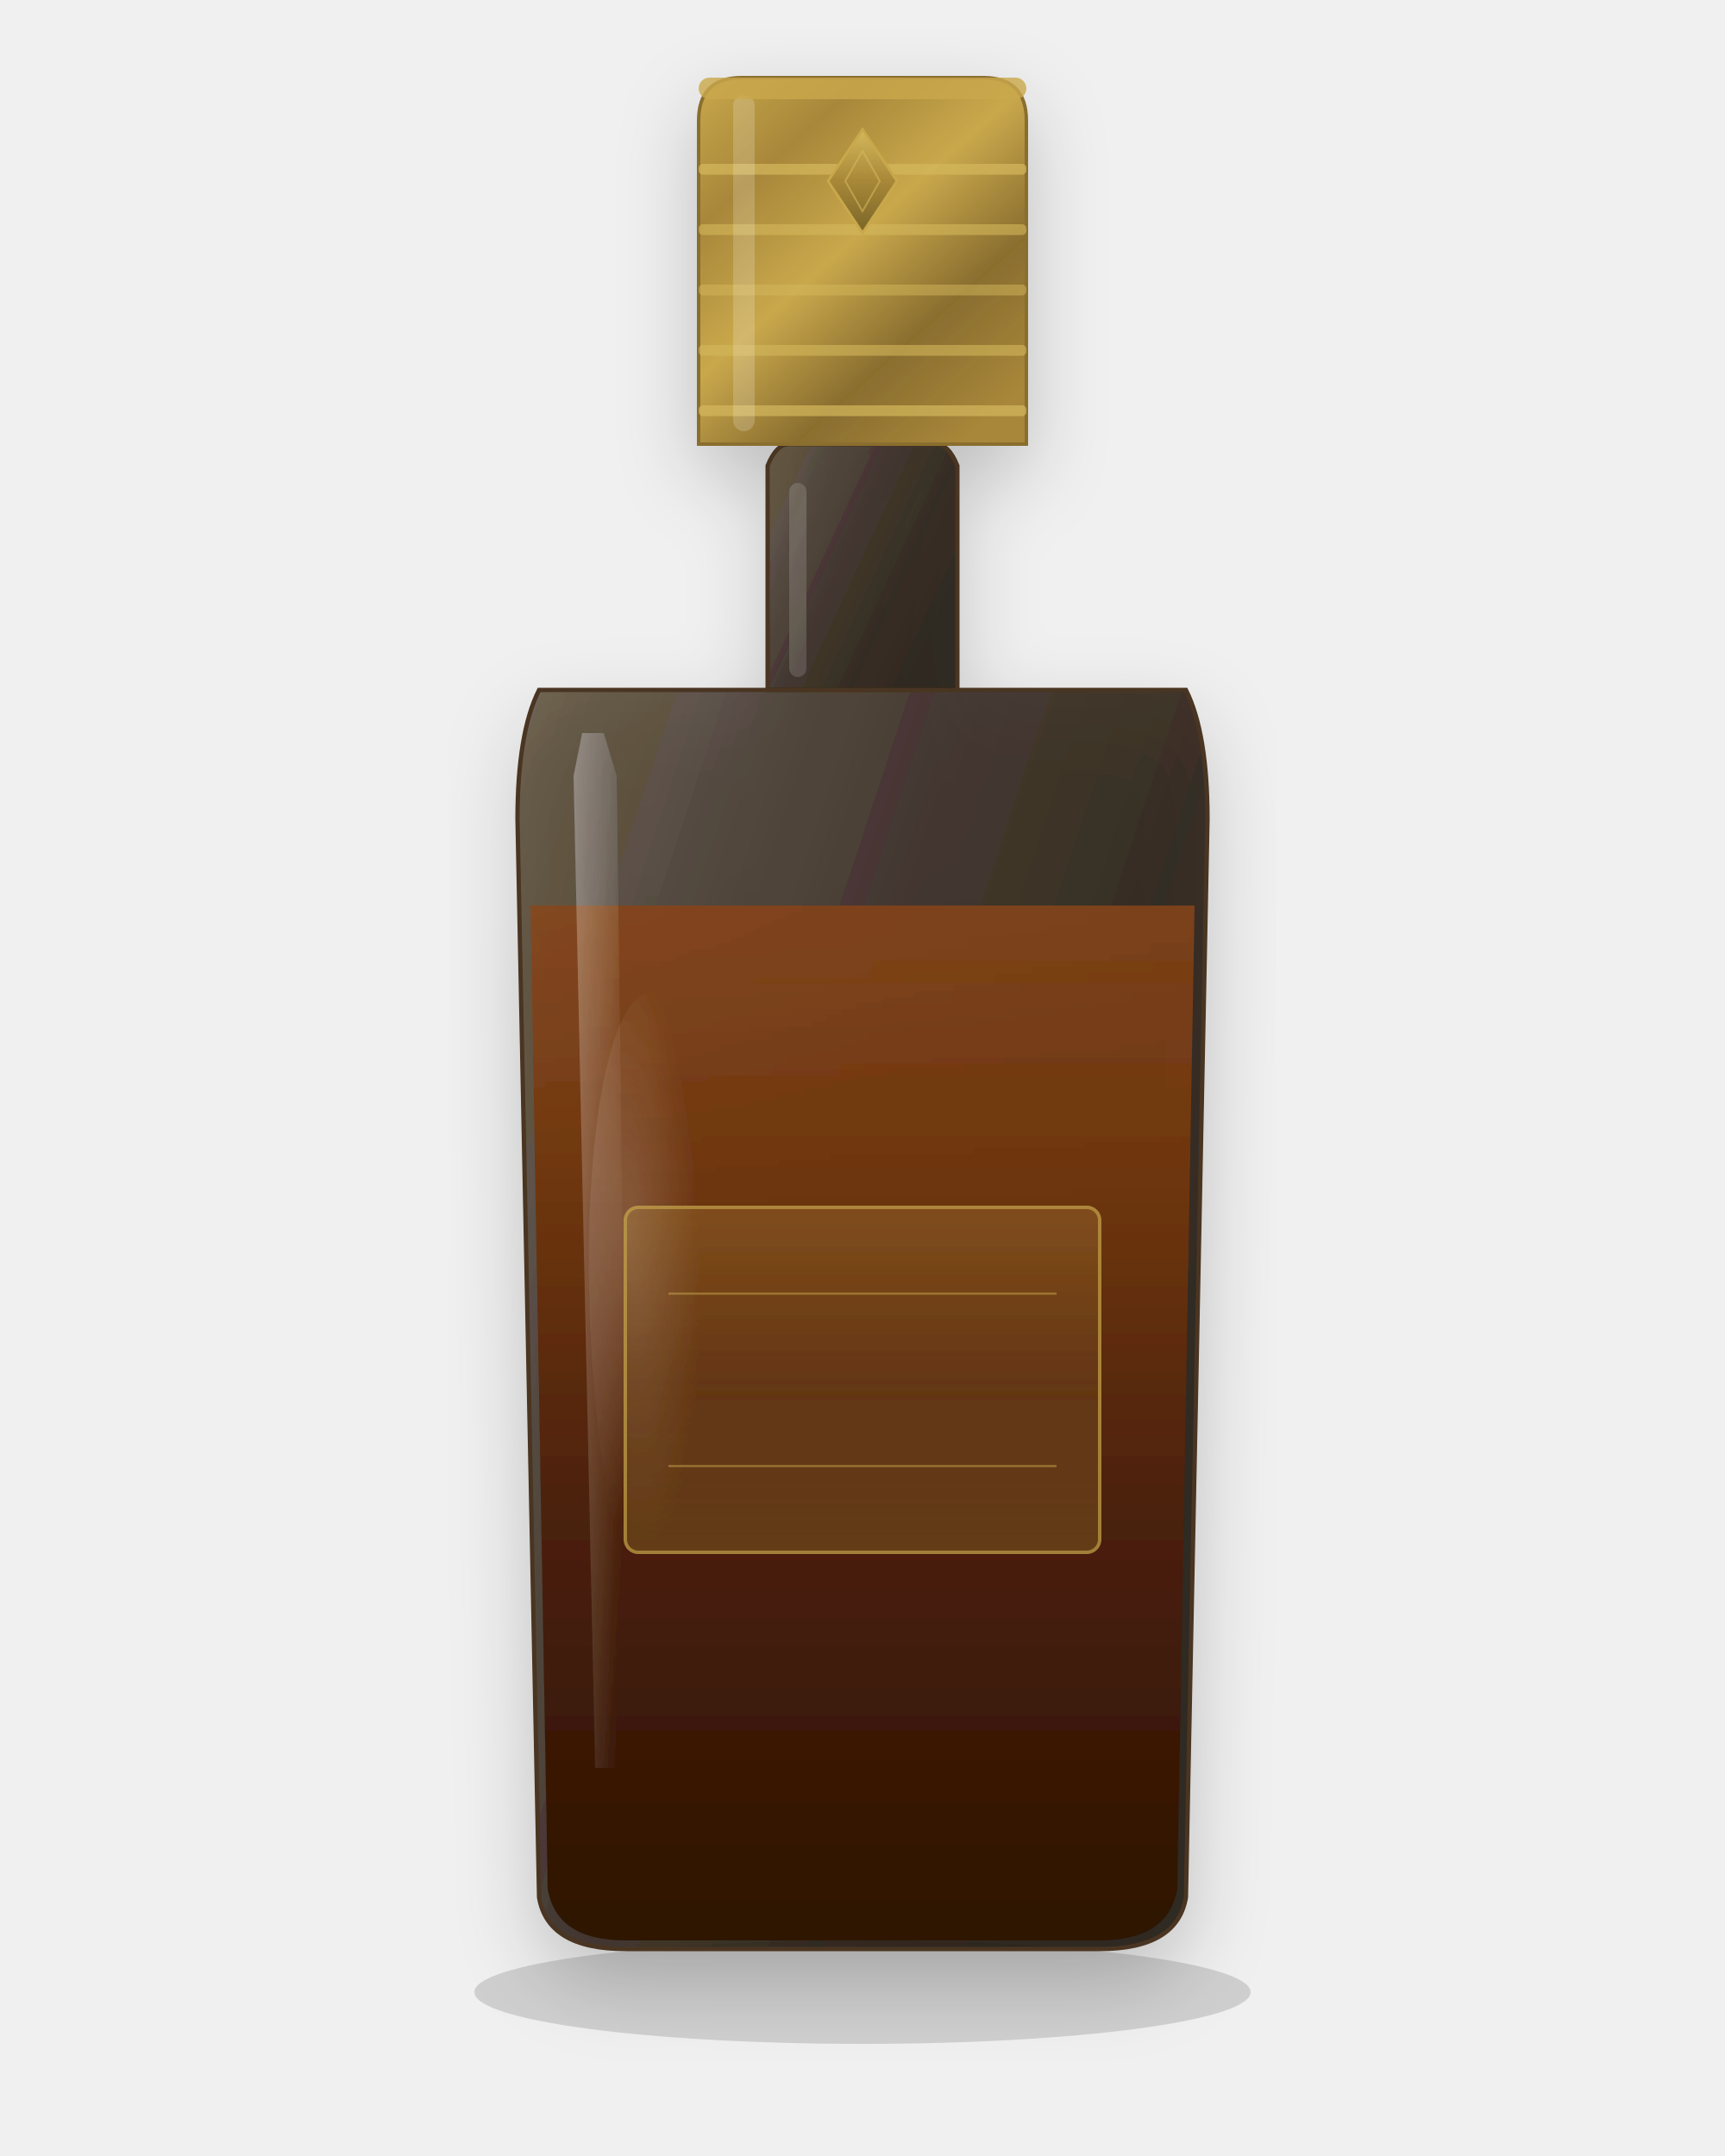
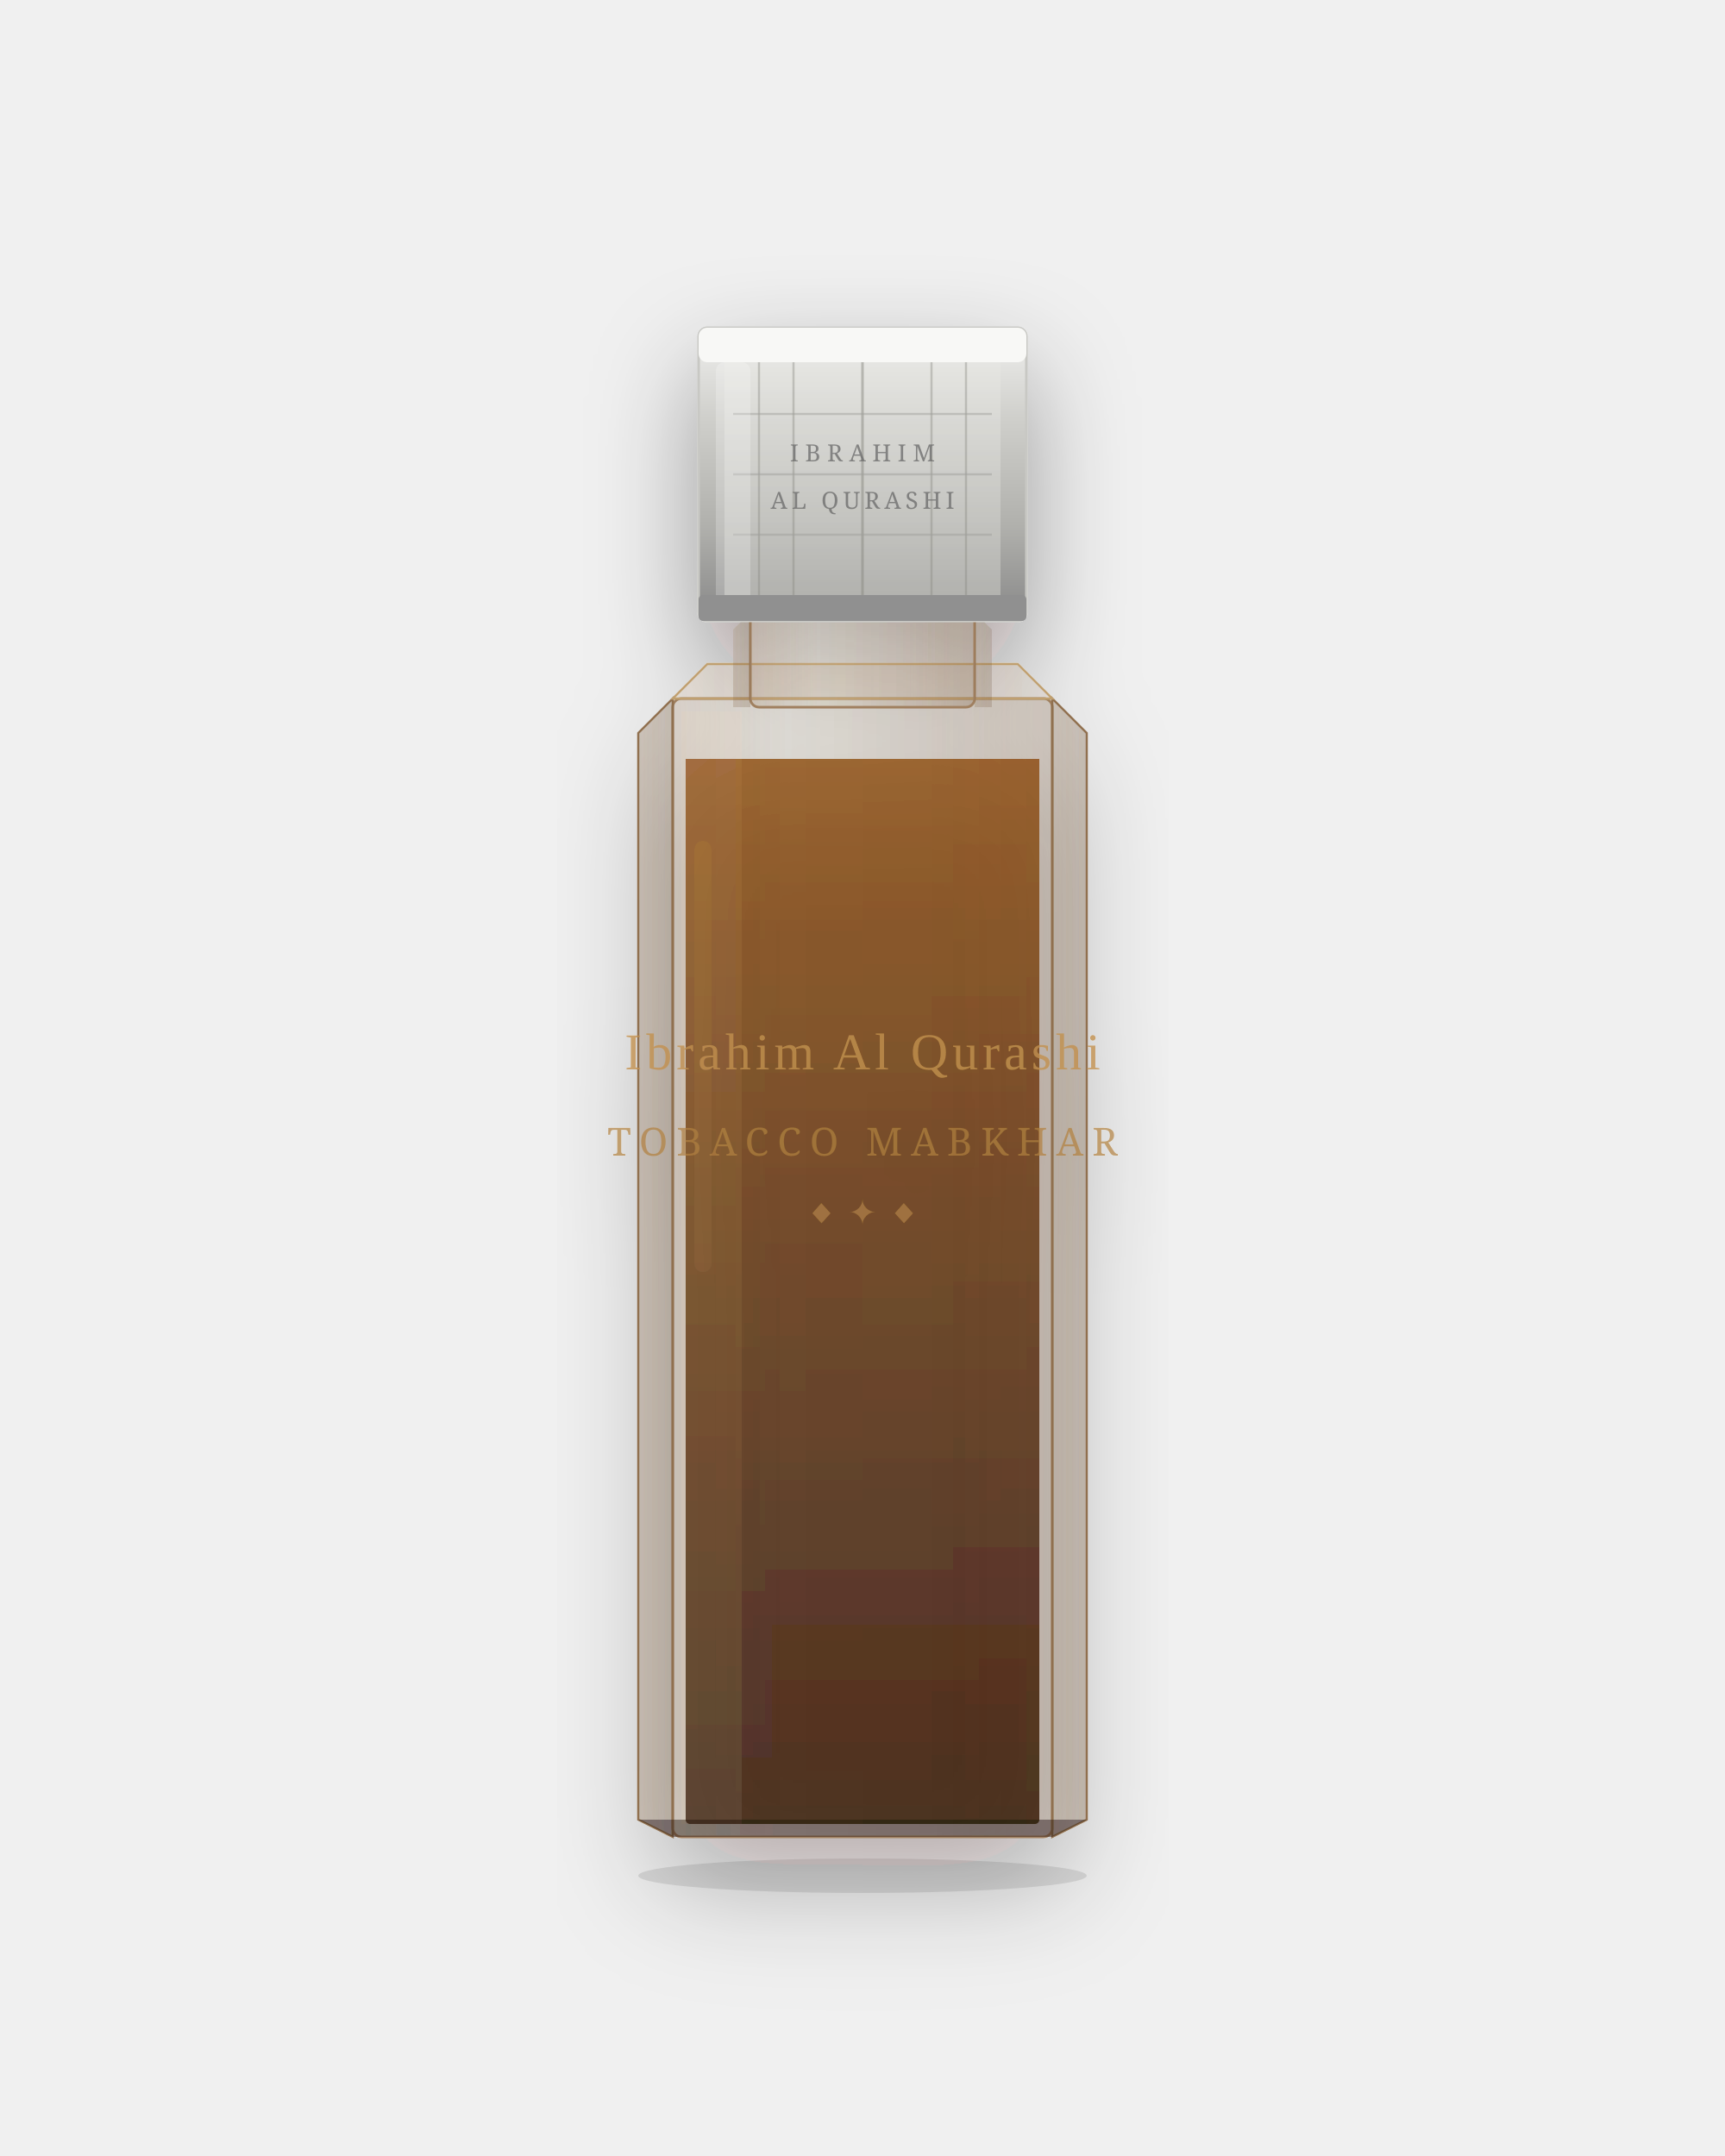
- <svg xmlns="http://www.w3.org/2000/svg" viewBox="0 0 400 500" fill="none">
+ <svg xmlns="http://www.w3.org/2000/svg" viewBox="0 0 400 500" width="400" height="500">
  <defs>
-     <linearGradient id="glassGrad" x1="0" y1="0" x2="1" y2="0.6">
-       <stop offset="0%" stop-color="#3a2a1a" stop-opacity="0.7" />
-       <stop offset="50%" stop-color="#2a1e12" stop-opacity="0.85" />
-       <stop offset="100%" stop-color="#1e1410" stop-opacity="0.9" />
+     <linearGradient id="tm-glass" x1="0" y1="0" x2="1" y2="0">
+       <stop offset="0%" stop-color="#a08060" stop-opacity="0.22" />
+       <stop offset="30%" stop-color="#c8b898" stop-opacity="0.13" />
+       <stop offset="68%" stop-color="#a08060" stop-opacity="0.17" />
+       <stop offset="100%" stop-color="#806040" stop-opacity="0.26" />
    </linearGradient>
-     <linearGradient id="liquidGrad" x1="0" y1="0" x2="0" y2="1">
-       <stop offset="0%" stop-color="#8B4513" stop-opacity="0.8" />
-       <stop offset="30%" stop-color="#6b3410" />
-       <stop offset="60%" stop-color="#4a2008" />
-       <stop offset="100%" stop-color="#2d1205" />
+     <linearGradient id="tm-liquid" x1="0" y1="0" x2="0" y2="1">
+       <stop offset="0%" stop-color="#8a4808" />
+       <stop offset="50%" stop-color="#5a2c04" />
+       <stop offset="100%" stop-color="#301400" />
    </linearGradient>
-     <linearGradient id="highlightGrad" x1="0" y1="0" x2="1" y2="0.5">
-       <stop offset="0%" stop-color="#ffffff" stop-opacity="0.3" />
-       <stop offset="100%" stop-color="#ffffff" stop-opacity="0" />
+     <linearGradient id="tm-facet-l" x1="0" y1="0" x2="1" y2="0">
+       <stop offset="0%" stop-color="#c0a080" stop-opacity="0.18" />
+       <stop offset="100%" stop-color="#a08060" stop-opacity="0.14" />
    </linearGradient>
-     <linearGradient id="capGrad" x1="0" y1="0" x2="0.8" y2="1">
-       <stop offset="0%" stop-color="#c9a84c" />
-       <stop offset="25%" stop-color="#a8873a" />
-       <stop offset="50%" stop-color="#c9a84c" />
-       <stop offset="75%" stop-color="#8a6e2f" />
-       <stop offset="100%" stop-color="#a8873a" />
+     <linearGradient id="tm-facet-d" x1="0" y1="0" x2="1" y2="0">
+       <stop offset="0%" stop-color="#806040" stop-opacity="0.30" />
+       <stop offset="100%" stop-color="#604020" stop-opacity="0.26" />
    </linearGradient>
-     <linearGradient id="ornateGrad" x1="0" y1="0" x2="0" y2="1">
-       <stop offset="0%" stop-color="#d4b85c" />
-       <stop offset="50%" stop-color="#a88838" />
-       <stop offset="100%" stop-color="#7a6428" />
+     <linearGradient id="tm-cap" x1="0" y1="0" x2="0" y2="1">
+       <stop offset="0%" stop-color="#f0f0ee" />
+       <stop offset="30%" stop-color="#d0d0cc" />
+       <stop offset="68%" stop-color="#b0b0ac" />
+       <stop offset="100%" stop-color="#888888" />
    </linearGradient>
-     <linearGradient id="labelGrad" x1="0" y1="0" x2="0" y2="1">
-       <stop offset="0%" stop-color="#c9a84c" stop-opacity="0.3" />
-       <stop offset="50%" stop-color="#a8873a" stop-opacity="0.2" />
-       <stop offset="100%" stop-color="#c9a84c" stop-opacity="0.3" />
+     <linearGradient id="tm-cap-eng" x1="0" y1="0" x2="0" y2="1">
+       <stop offset="0%" stop-color="#e8e8e4" />
+       <stop offset="100%" stop-color="#b8b8b4" />
    </linearGradient>
-     <filter id="shadow" x="-10%" y="-5%" width="120%" height="115%">
-       <feGaussianBlur in="SourceAlpha" stdDeviation="9" result="blur" />
-       <feOffset in="blur" dx="0" dy="7" result="offsetBlur" />
-       <feFlood flood-color="#000000" flood-opacity="0.2" result="color" />
-       <feComposite in="color" in2="offsetBlur" operator="in" result="shadow" />
-       <feMerge>
-         <feMergeNode in="shadow" />
-         <feMergeNode in="SourceGraphic" />
-       </feMerge>
+     <filter id="tm-sh">
+       <feDropShadow dx="0" dy="10" stdDeviation="12" flood-color="#180a00" flood-opacity="0.35" />
    </filter>
-     <radialGradient id="reflectionGrad" cx="0.28" cy="0.35" r="0.45">
-       <stop offset="0%" stop-color="#ffffff" stop-opacity="0.18" />
-       <stop offset="100%" stop-color="#ffffff" stop-opacity="0" />
-     </radialGradient>
  </defs>
-   <ellipse cx="200" cy="462" rx="90" ry="12" fill="#000" opacity="0.14" />
-   <g filter="url(#shadow)">
-     <path d="       M 125 160       Q 120 170 120 190       L 125 440       Q 127 452 145 452       L 255 452       Q 273 452 275 440       L 280 190       Q 280 170 275 160       Z     " fill="url(#glassGrad)" stroke="#4a3520" stroke-width="1" />
-     <path d="       M 123 210       L 127 438       Q 129 450 145 450       L 255 450       Q 271 450 273 438       L 277 210       Z     " fill="url(#liquidGrad)" />
-     <path d="       M 135 170       L 133 180       L 138 410       L 146 410       L 143 180       L 140 170       Z     " fill="url(#highlightGrad)" />
-     <ellipse cx="155" cy="310" rx="18" ry="80" fill="url(#reflectionGrad)" transform="rotate(-3 155 310)" />
-     <rect x="145" y="280" width="110" height="80" rx="3" fill="url(#labelGrad)" stroke="#c9a84c" stroke-width="0.8" opacity="0.7" />
-     <line x1="155" y1="300" x2="245" y2="300" stroke="#c9a84c" stroke-width="0.5" opacity="0.5" />
-     <line x1="155" y1="340" x2="245" y2="340" stroke="#c9a84c" stroke-width="0.5" opacity="0.5" />
-     <path d="       M 178 108       L 178 160       L 222 160       L 222 108       Q 220 103 217 103       L 183 103       Q 180 103 178 108       Z     " fill="url(#glassGrad)" stroke="#4a3520" stroke-width="1" />
-     <rect x="183" y="112" width="4" height="45" rx="2" fill="#ffffff" opacity="0.15" />
-     <path d="       M 162 28       L 162 103       L 238 103       L 238 28       Q 238 18 228 18       L 172 18       Q 162 18 162 28       Z     " fill="url(#capGrad)" stroke="#8a6e2f" stroke-width="0.8" />
-     <rect x="162" y="38" width="76" height="2.5" rx="1" fill="#d4b85c" opacity="0.7" />
-     <rect x="162" y="52" width="76" height="2.5" rx="1" fill="#d4b85c" opacity="0.6" />
-     <rect x="162" y="66" width="76" height="2.5" rx="1" fill="#d4b85c" opacity="0.5" />
-     <rect x="162" y="80" width="76" height="2.5" rx="1" fill="#d4b85c" opacity="0.6" />
-     <rect x="162" y="94" width="76" height="2.5" rx="1" fill="#d4b85c" opacity="0.7" />
-     <rect x="170" y="22" width="5" height="78" rx="2.5" fill="#ffffff" opacity="0.18" />
-     <rect x="162" y="18" width="76" height="5" rx="2.5" fill="#c9a84c" opacity="0.8" />
-     <path d="M 200 30 L 208 42 L 200 54 L 192 42 Z" fill="url(#ornateGrad)" stroke="#c9a84c" stroke-width="0.6" />
-     <path d="M 200 35 L 204 42 L 200 49 L 196 42 Z" fill="none" stroke="#d4b85c" stroke-width="0.4" opacity="0.6" />
+   <g filter="url(#tm-sh)">
+     <rect x="156" y="162" width="88" height="264" rx="2" fill="url(#tm-glass)" stroke="#a08060" stroke-width="0.6" />
+     <polygon points="156,162 148,170 148,422 156,426" fill="url(#tm-facet-d)" stroke="#907050" stroke-width="0.5" />
+     <polygon points="244,162 252,170 252,422 244,426" fill="url(#tm-facet-d)" stroke="#907050" stroke-width="0.5" />
+     <polygon points="156,162 164,154 236,154 244,162" fill="url(#tm-facet-l)" stroke="#c0a070" stroke-width="0.5" />
+     <clipPath id="tm-cl">
+       <rect x="159" y="165" width="82" height="258" rx="1" />
+     </clipPath>
+     <rect x="159" y="176" width="82" height="247" fill="url(#tm-liquid)" clip-path="url(#tm-cl)" opacity="0.78" />
+     <rect x="158" y="165" width="14" height="258" fill="#f0d0a0" opacity="0.08" />
+     <rect x="161" y="195" width="4" height="100" rx="2" fill="#f0d0a0" opacity="0.06" />
+     <text x="200" y="248" font-family="Georgia,'Times New Roman',serif" font-size="12" fill="#c09050" text-anchor="middle" letter-spacing="1" opacity="0.80">Ibrahim Al Qurashi</text>
+     <text x="200" y="268" font-family="Georgia,serif" font-size="9" fill="#b08040" text-anchor="middle" letter-spacing="2" opacity="0.70">TOBACCO MABKHAR</text>
+     <text x="200" y="284" font-family="Arial" font-size="8" fill="#c09050" text-anchor="middle" opacity="0.55">◆ ✦ ◆</text>
+     <polygon points="148,422 156,426 244,426 252,422" fill="#180800" opacity="0.4" />
+     <rect x="174" y="142" width="52" height="22" rx="2" fill="url(#tm-glass)" stroke="#a08060" stroke-width="0.6" />
+     <polygon points="174,142 170,146 170,164 174,164" fill="url(#tm-facet-d)" opacity="0.7" />
+     <polygon points="226,142 230,146 230,164 226,164" fill="url(#tm-facet-d)" opacity="0.7" />
+     <rect x="162" y="76" width="76" height="68" rx="2" fill="url(#tm-cap)" stroke="#c8c8c4" stroke-width="0.6" />
+     <rect x="168" y="82" width="64" height="58" rx="1" fill="url(#tm-cap-eng)" opacity="0.8" />
+     <line x1="176" y1="84" x2="176" y2="138" stroke="#888880" stroke-width="0.5" opacity="0.4" />
+     <line x1="184" y1="84" x2="184" y2="138" stroke="#888880" stroke-width="0.5" opacity="0.4" />
+     <line x1="200" y1="84" x2="200" y2="138" stroke="#888880" stroke-width="0.6" opacity="0.5" />
+     <line x1="216" y1="84" x2="216" y2="138" stroke="#888880" stroke-width="0.5" opacity="0.4" />
+     <line x1="224" y1="84" x2="224" y2="138" stroke="#888880" stroke-width="0.5" opacity="0.4" />
+     <line x1="170" y1="96" x2="230" y2="96" stroke="#a0a09c" stroke-width="0.5" opacity="0.5" />
+     <line x1="170" y1="110" x2="230" y2="110" stroke="#a0a09c" stroke-width="0.5" opacity="0.5" />
+     <line x1="170" y1="124" x2="230" y2="124" stroke="#a0a09c" stroke-width="0.5" opacity="0.5" />
+     <text x="200" y="107" font-family="Georgia,serif" font-size="5.5" fill="#686868" text-anchor="middle" letter-spacing="1.5" opacity="0.75">IBRAHIM</text>
+     <text x="200" y="118" font-family="Georgia,serif" font-size="5.5" fill="#686868" text-anchor="middle" letter-spacing="1" opacity="0.75">AL QURASHI</text>
+     <rect x="162" y="76" width="76" height="8" rx="2" fill="#f8f8f6" />
+     <rect x="166" y="84" width="8" height="58" rx="2" fill="#ffffff" opacity="0.22" />
+     <rect x="162" y="138" width="76" height="6" rx="1" fill="#909090" />
+     <ellipse cx="200" cy="435" rx="52" ry="4" fill="#180800" opacity="0.1" />
  </g>
</svg>
